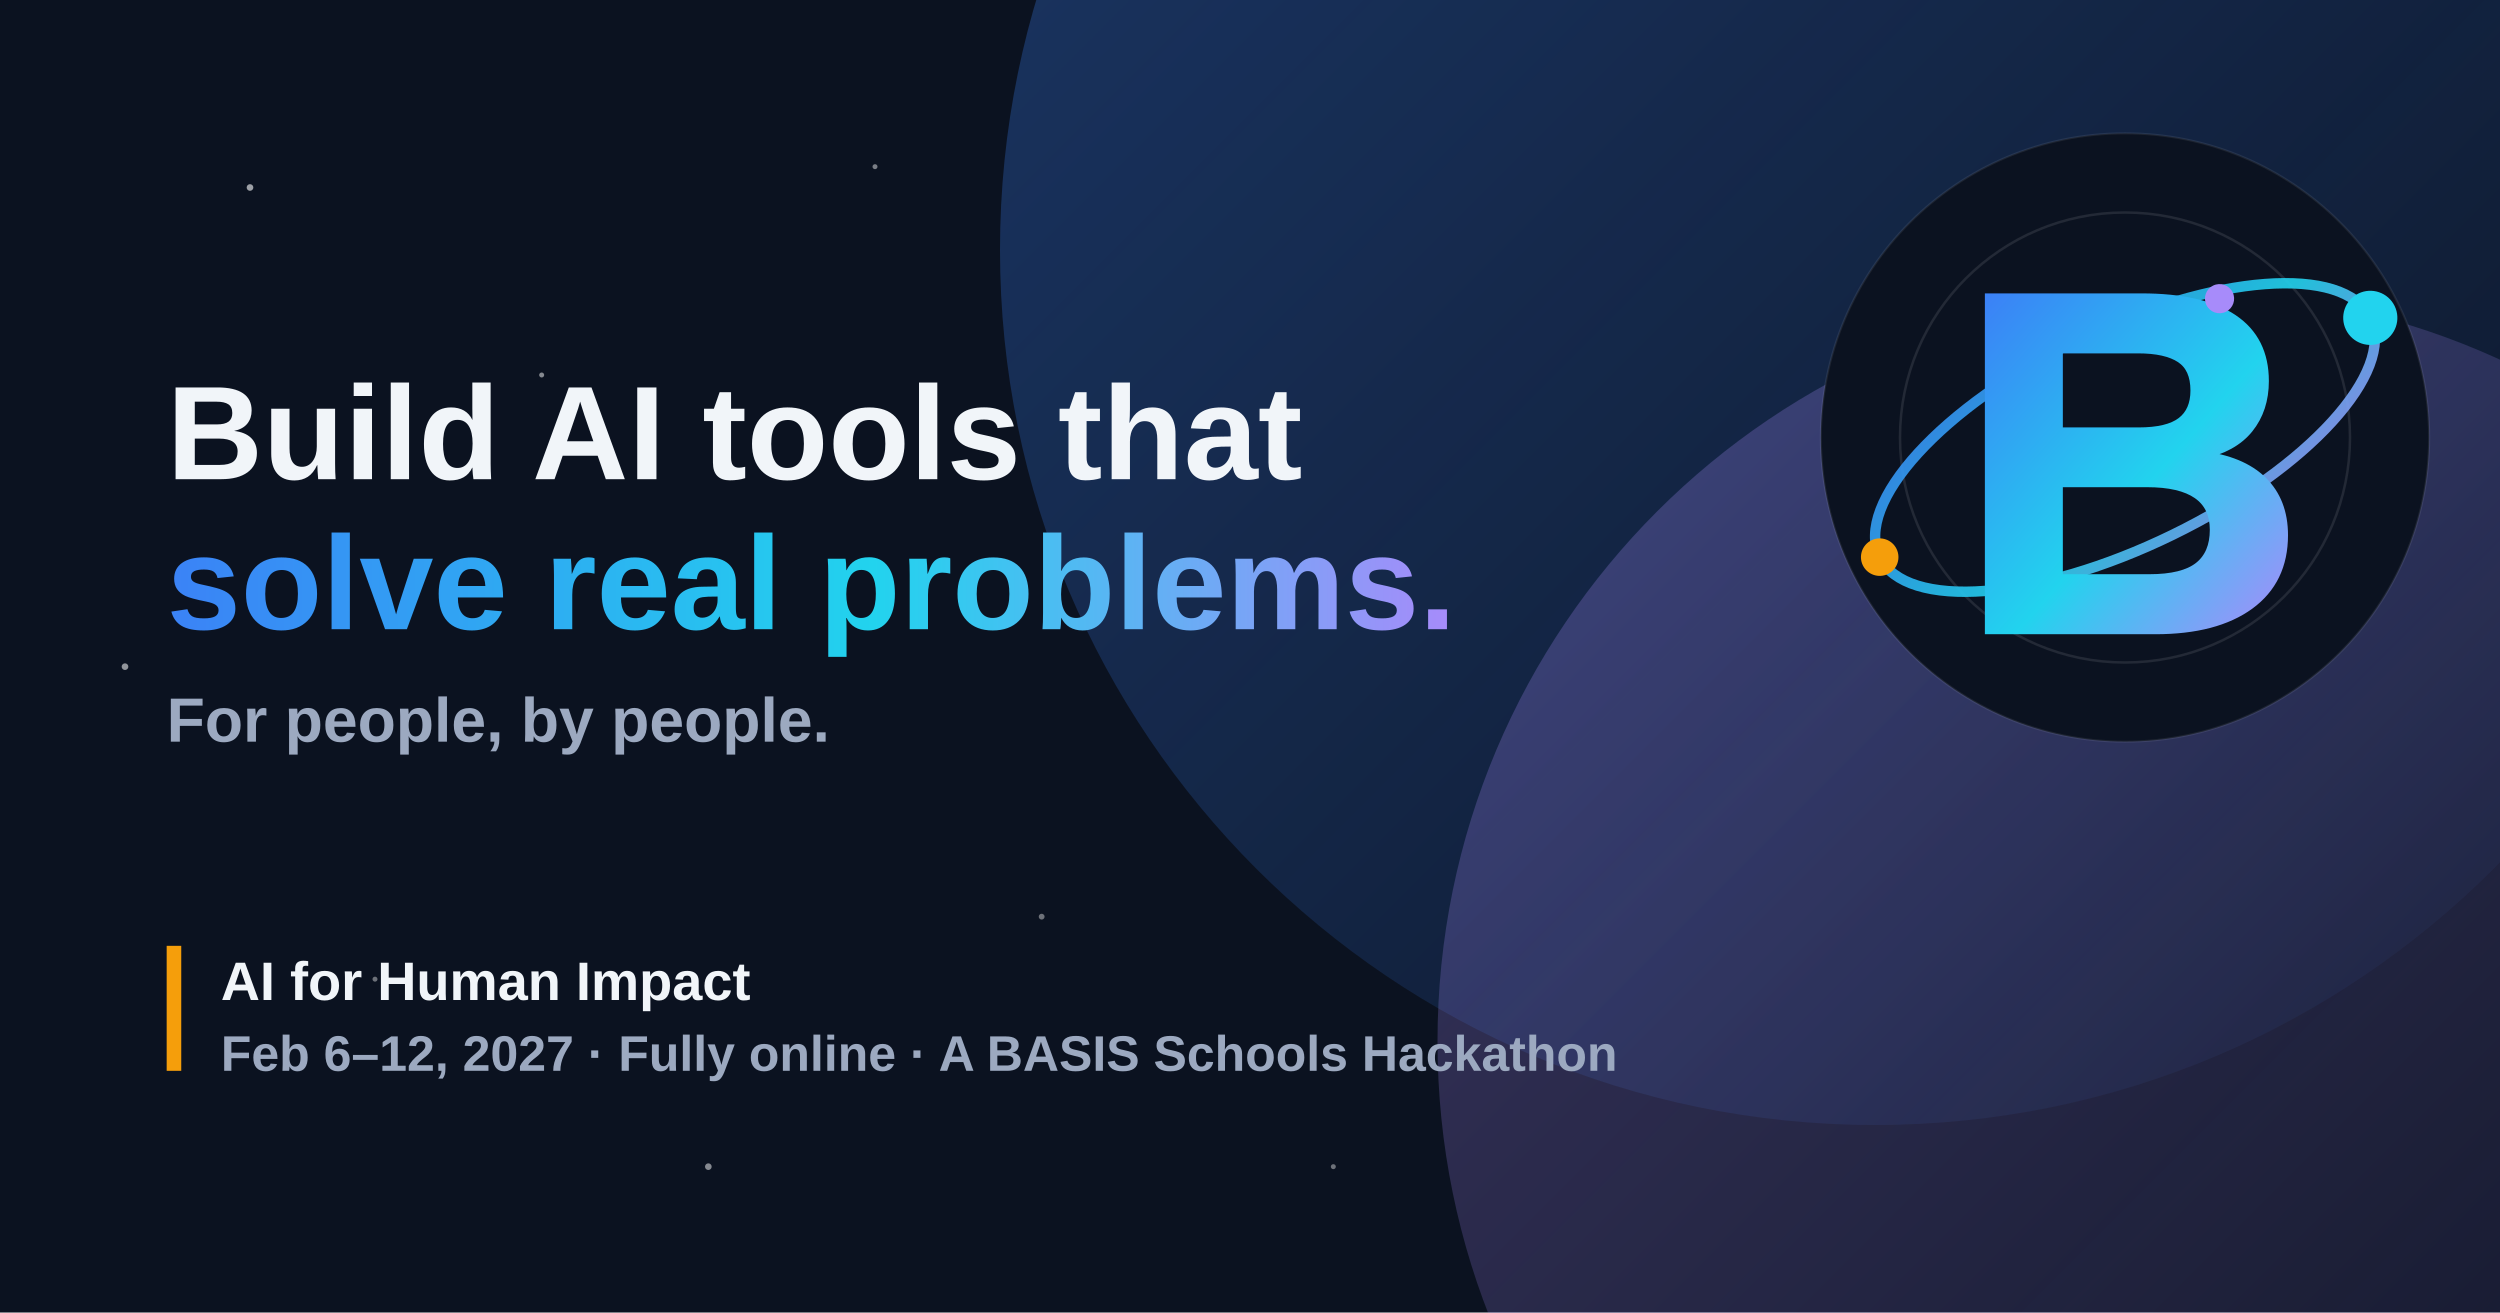
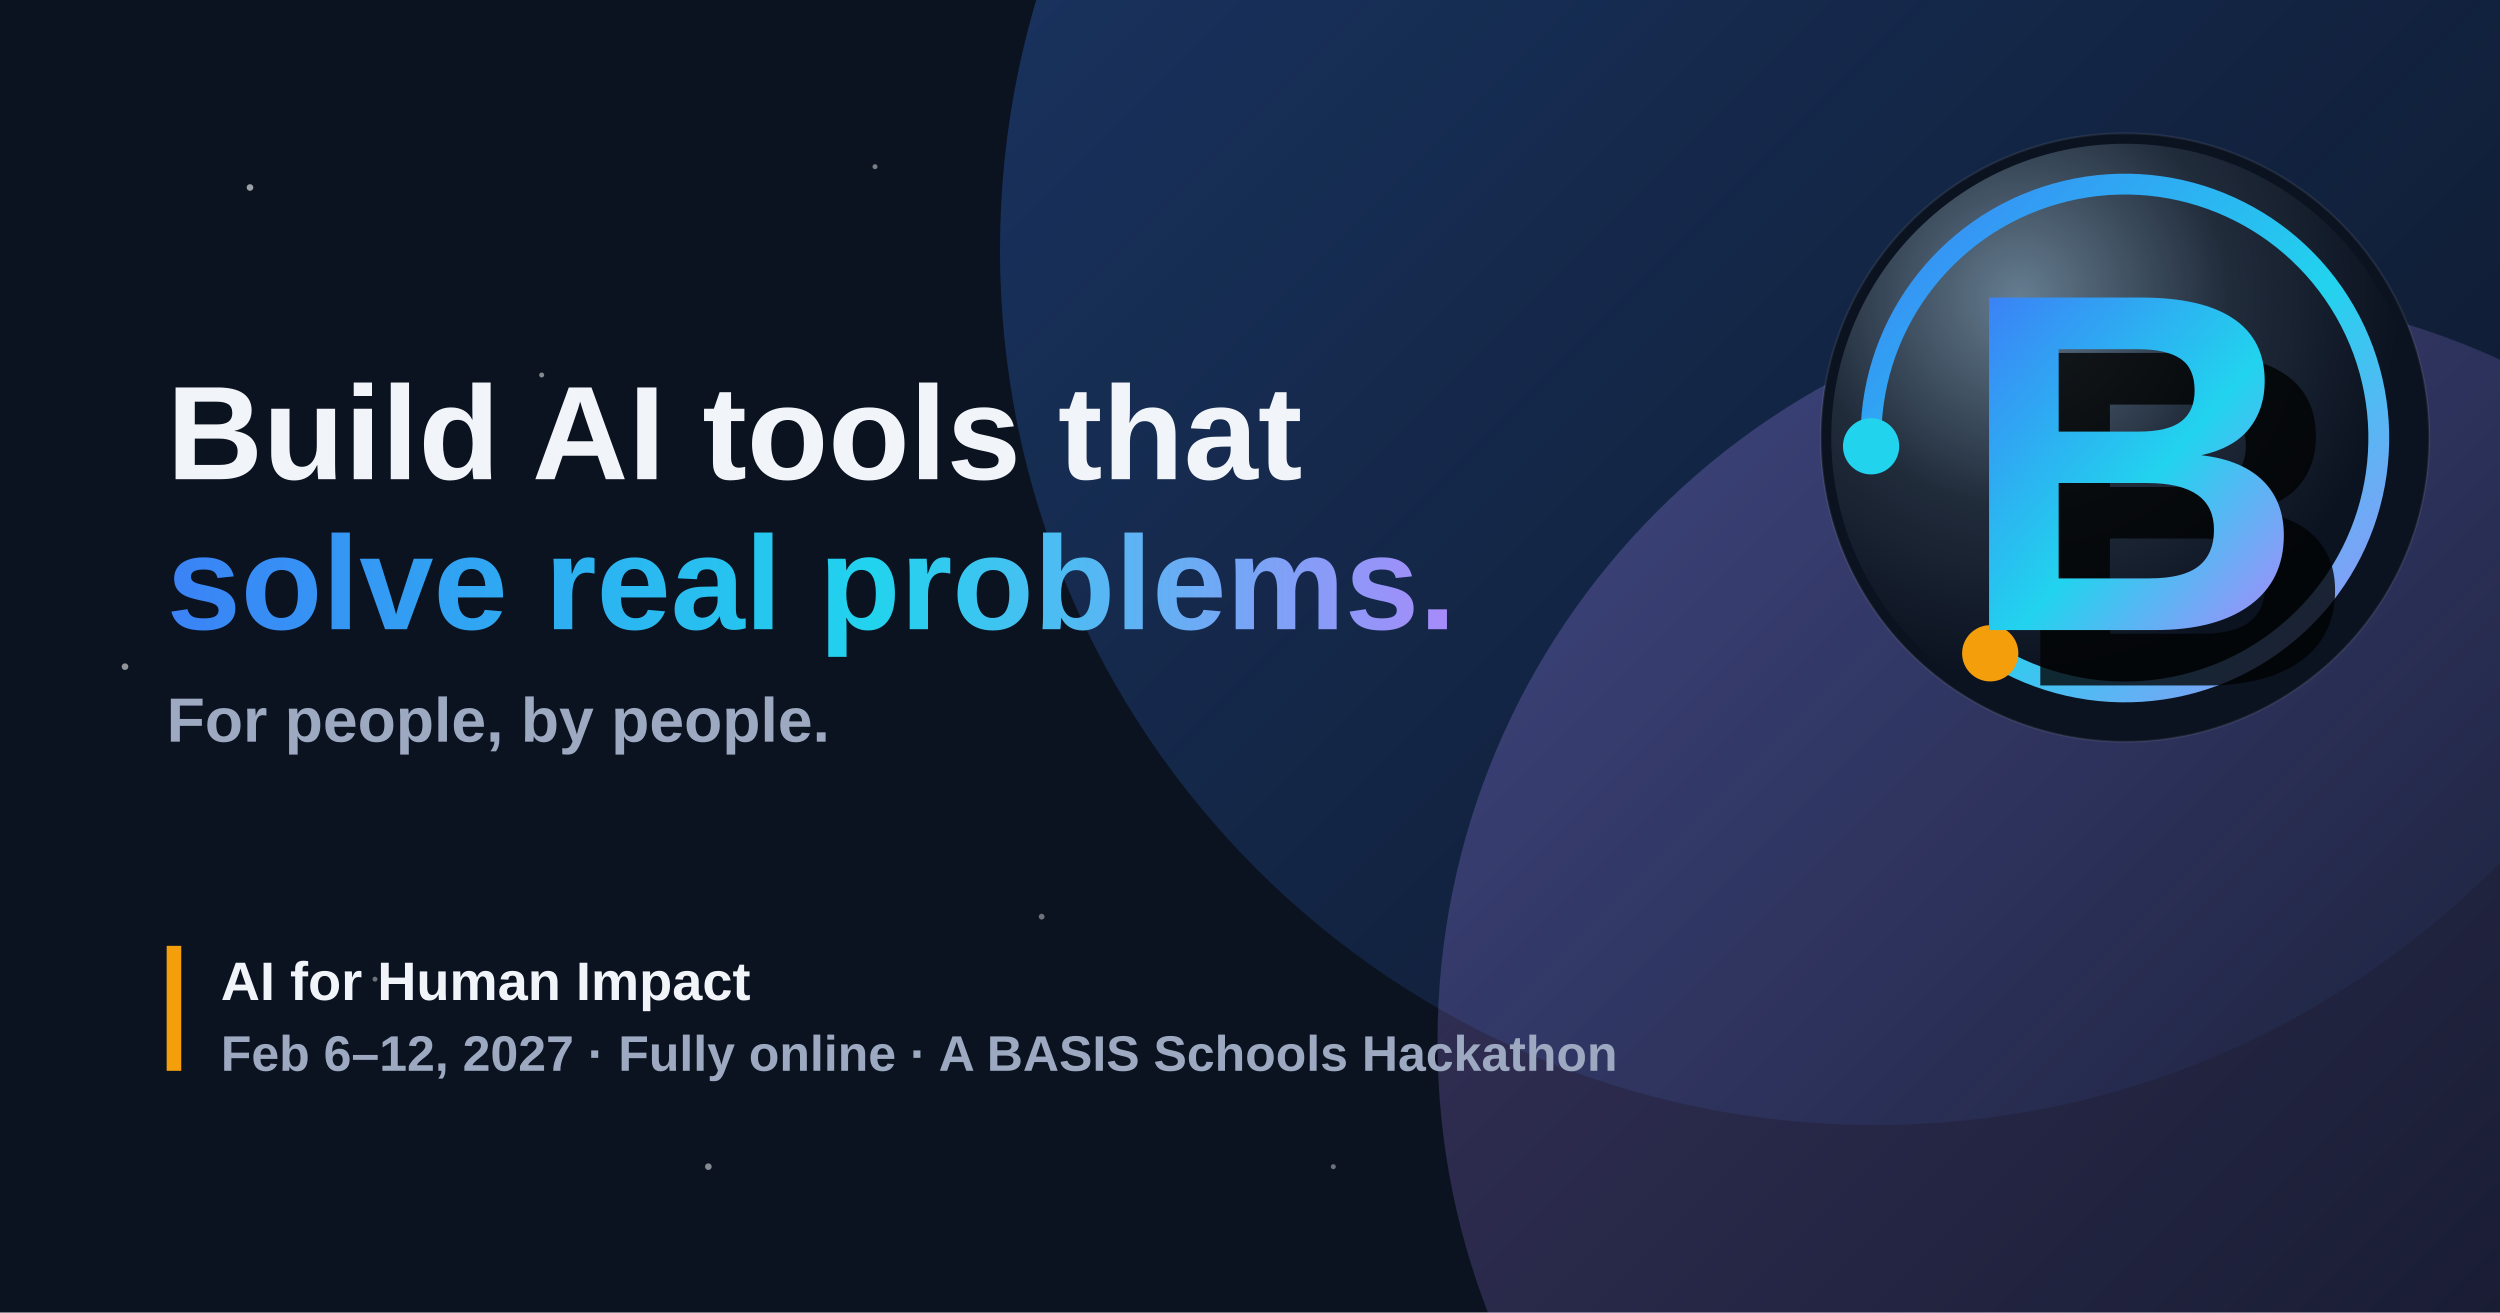
<svg xmlns="http://www.w3.org/2000/svg" viewBox="0 0 1200 630" width="1200" height="630">
  <defs>
    <style>
      .title{ font-family:Arial, 'Helvetica Neue', sans-serif; font-weight:800; }
      .sub{ font-family:Arial, 'Helvetica Neue', sans-serif; font-weight:600; }
    </style>
    <linearGradient id="bgGlow1" cx="50%" cy="50%" x1="0" y1="0" x2="1" y2="1">
      <stop offset="0%" stop-color="#3B82F6" stop-opacity="0.35" />
      <stop offset="100%" stop-color="#3B82F6" stop-opacity="0" />
    </linearGradient>
    <linearGradient id="bgGlow2" x1="0" y1="0" x2="1" y2="1">
      <stop offset="0%" stop-color="#A78BFA" stop-opacity="0.30" />
      <stop offset="100%" stop-color="#A78BFA" stop-opacity="0" />
    </linearGradient>
    <linearGradient id="markGrad" x1="0" y1="0" x2="1" y2="1">
      <stop offset="0%" stop-color="#3B82F6" />
      <stop offset="55%" stop-color="#22D3EE" />
      <stop offset="100%" stop-color="#A78BFA" />
    </linearGradient>
    <linearGradient id="textGrad" x1="0" y1="0" x2="1" y2="0">
      <stop offset="0%" stop-color="#3B82F6" />
      <stop offset="55%" stop-color="#22D3EE" />
      <stop offset="100%" stop-color="#A78BFA" />
    </linearGradient>
+     <radialGradient id="ogLight" cx="32%" cy="26%" r="65%">
+       <stop offset="0%" stop-color="#BFE7FF" stop-opacity="0.5" />
+       <stop offset="55%" stop-color="#BFE7FF" stop-opacity="0.12" />
+       <stop offset="100%" stop-color="#BFE7FF" stop-opacity="0" />
+     </radialGradient>
  </defs>
  <rect width="1200" height="630" fill="#0B1220" />
  <circle cx="900" cy="120" r="420" fill="url(#bgGlow1)" />
  <circle cx="1050" cy="500" r="360" fill="url(#bgGlow2)" />
  <g fill="#FFFFFF">
    <circle cx="120" cy="90" r="1.6" opacity="0.6" />
    <circle cx="260" cy="180" r="1.2" opacity="0.5" />
    <circle cx="60" cy="320" r="1.6" opacity="0.55" />
    <circle cx="180" cy="470" r="1.2" opacity="0.4" />
    <circle cx="340" cy="560" r="1.6" opacity="0.5" />
    <circle cx="420" cy="80" r="1.2" opacity="0.45" />
    <circle cx="500" cy="440" r="1.4" opacity="0.4" />
    <circle cx="640" cy="560" r="1.2" opacity="0.4" />
  </g>
  <rect x="80" y="454" width="7" height="60" fill="#F59E0B" />
  <text x="106" y="480" class="sub" font-size="26" fill="#F1F5F9">AI for Human Impact</text>
  <text x="106" y="514" class="sub" font-size="24" fill="#9CA9C0">Feb 6–12, 2027 · Fully online · A BASIS Schools Hackathon</text>
  <text x="80" y="230" class="title" font-size="64" fill="#F1F5F9">Build AI tools that</text>
  <text x="80" y="302" class="title" font-size="64" fill="url(#textGrad)">solve real problems.</text>
  <text x="80" y="356" class="sub" font-size="30" fill="#9CA9C0">For people, by people.</text>
  <g transform="translate(870,60)">
    <circle cx="150" cy="150" r="146" fill="#0B1220" stroke="rgba(255,255,255,0.08)" />
-     <circle cx="150" cy="150" r="108" fill="none" stroke="rgba(255,255,255,0.10)" stroke-width="1.2" />
-     <g transform="rotate(-26 150 150)">
-       <ellipse cx="150" cy="150" rx="131" ry="52" fill="none" stroke="url(#markGrad)" stroke-width="5" opacity="0.9" />
-     </g>
-     <text x="153" y="162" text-anchor="middle" dominant-baseline="central" font-family="Arial, 'Helvetica Neue', sans-serif" font-weight="800" font-size="232" fill="url(#markGrad)" stroke="url(#markGrad)" stroke-width="4" paint-order="stroke fill">B</text>
-     <g transform="rotate(-26 150 150)">
-       <circle cx="281" cy="150" r="13" fill="#22D3EE" />
-       <circle cx="19" cy="150" r="9" fill="#F59E0B" />
-       <circle cx="220" cy="110" r="7" fill="#A78BFA" />
-     </g>
+     <circle cx="150" cy="150" r="141" fill="url(#ogLight)" />
+     <path d="M 28.12 154.22 A 121.88 121.88 0 1 1 85.31 253.59" fill="none" stroke="url(#markGrad)" stroke-width="10" stroke-linecap="round" />
+     <circle cx="28.12" cy="154.22" r="13.5" fill="#22D3EE" />
+     <circle cx="85.31" cy="253.59" r="13.5" fill="#F59E0B" />
+     <text x="177.6" y="188.6" text-anchor="middle" dominant-baseline="central" font-family="Arial, 'Helvetica Neue', sans-serif" font-weight="800" font-size="232" fill="#010203" opacity="0.8">B</text>
+     <text x="153" y="162" text-anchor="middle" dominant-baseline="central" font-family="Arial, 'Helvetica Neue', sans-serif" font-weight="800" font-size="232" fill="url(#markGrad)">B</text>
  </g>
</svg>
